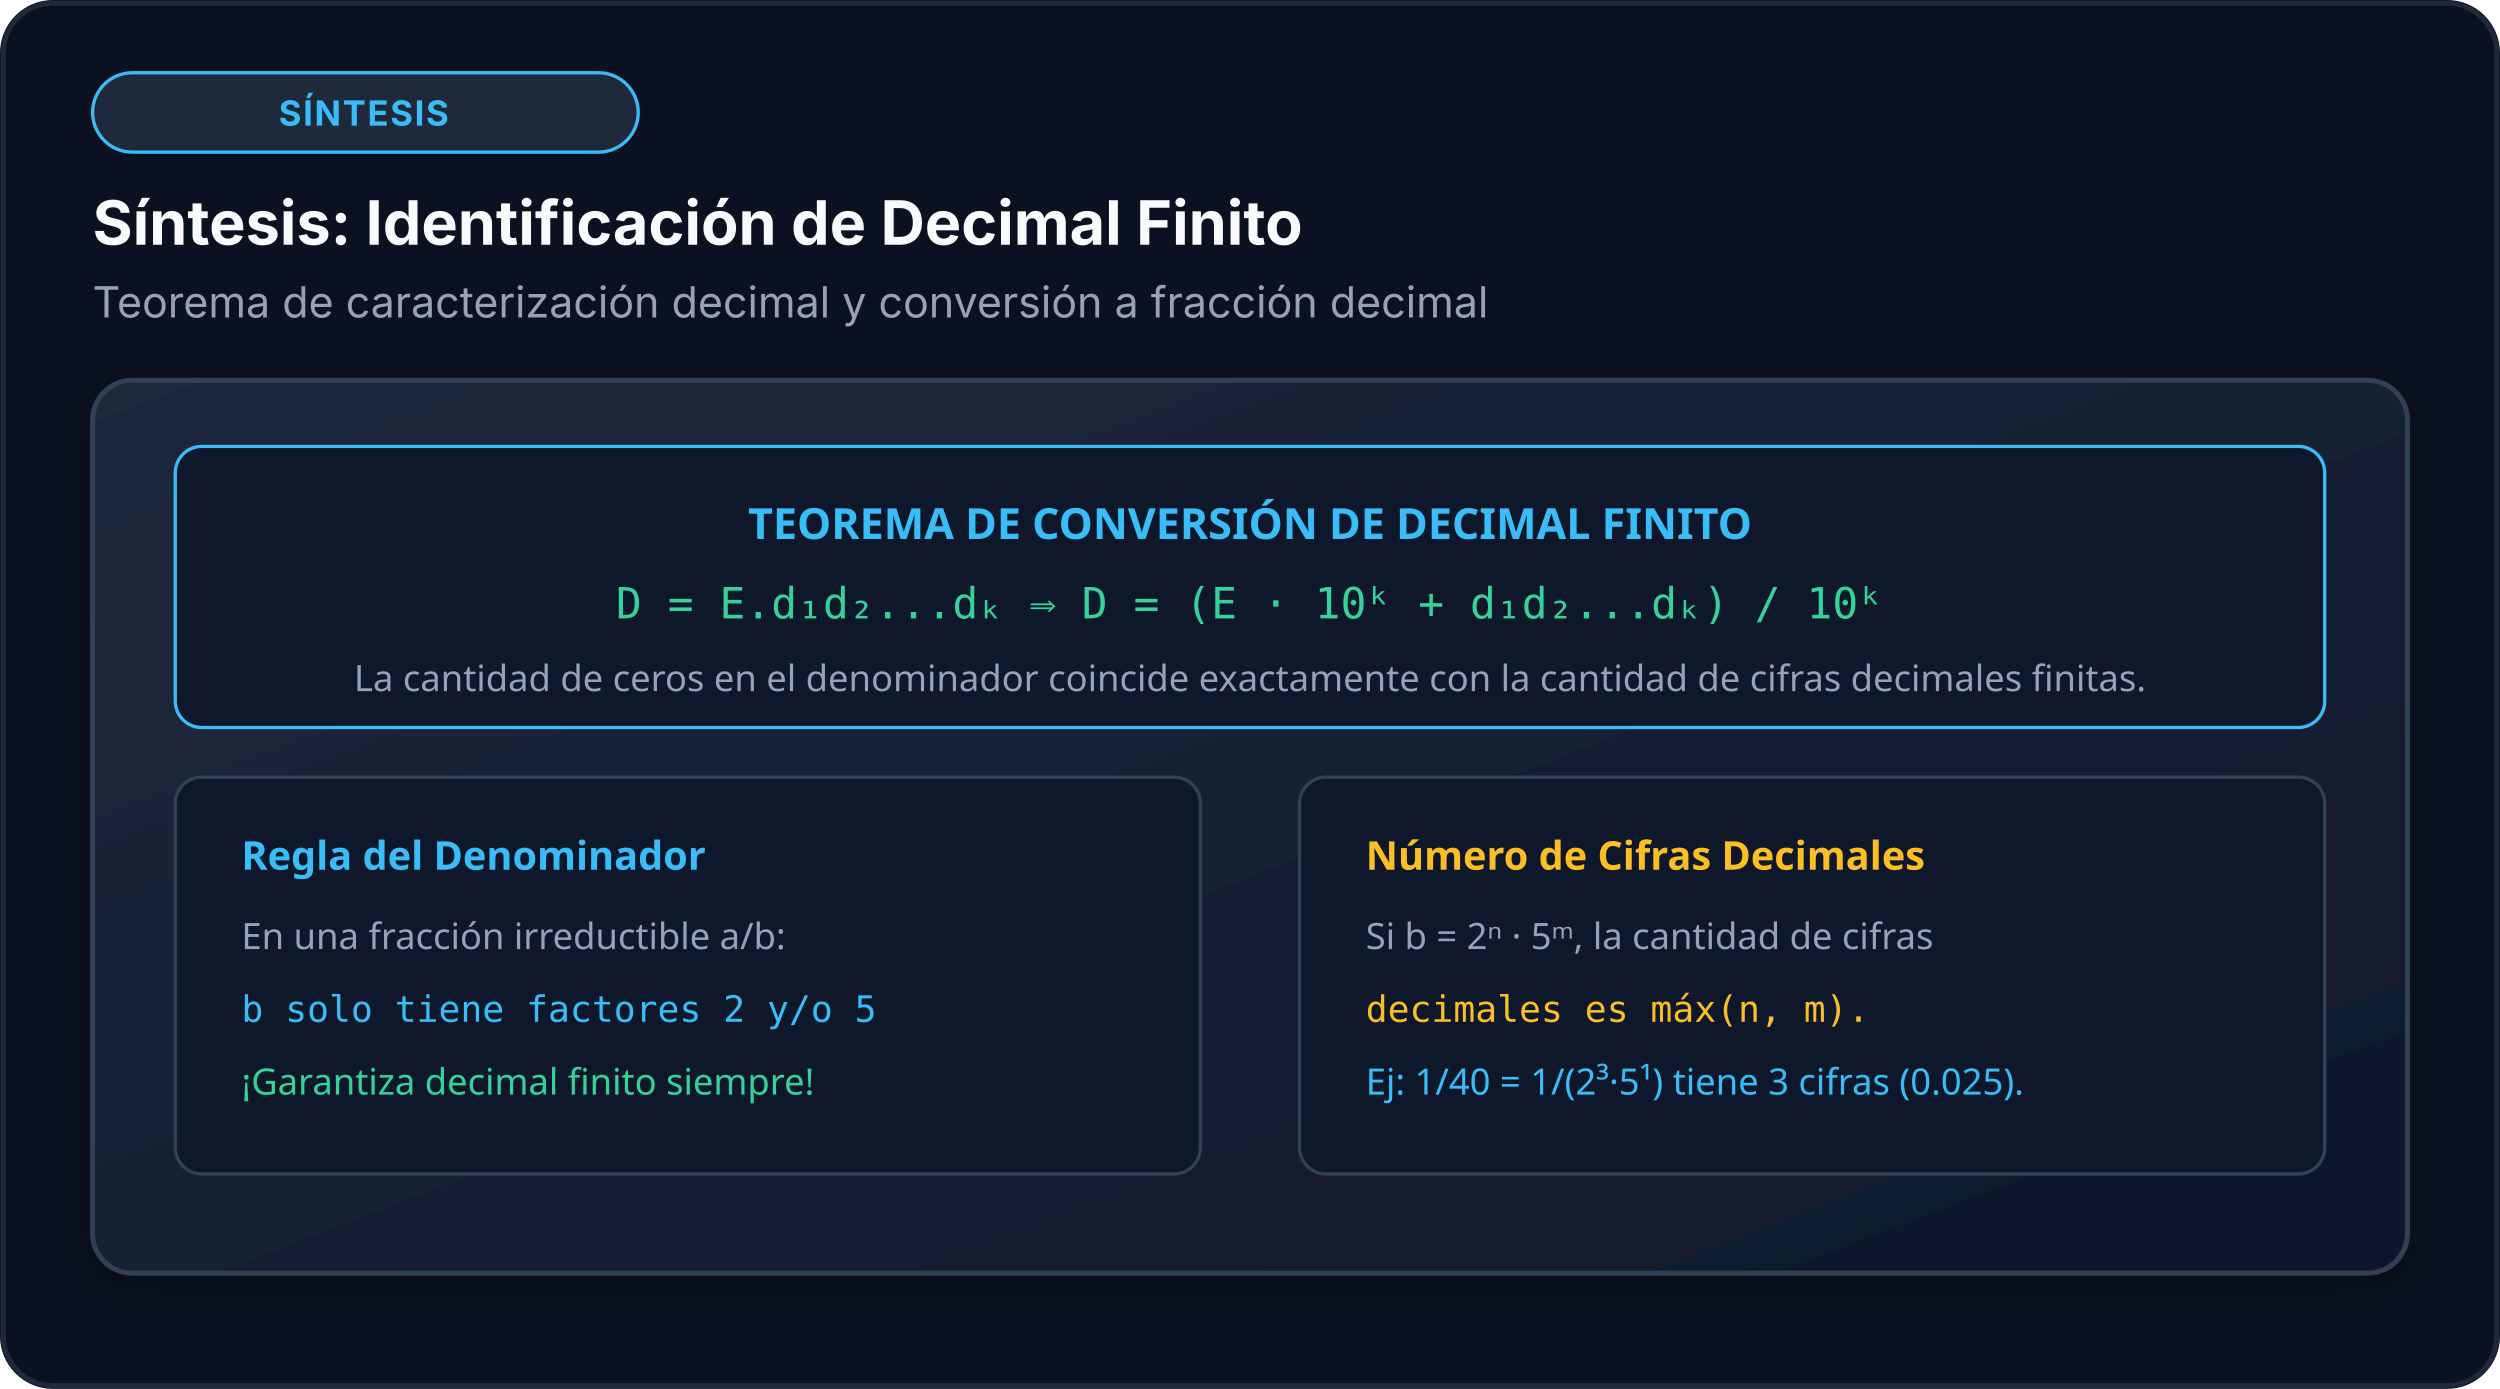
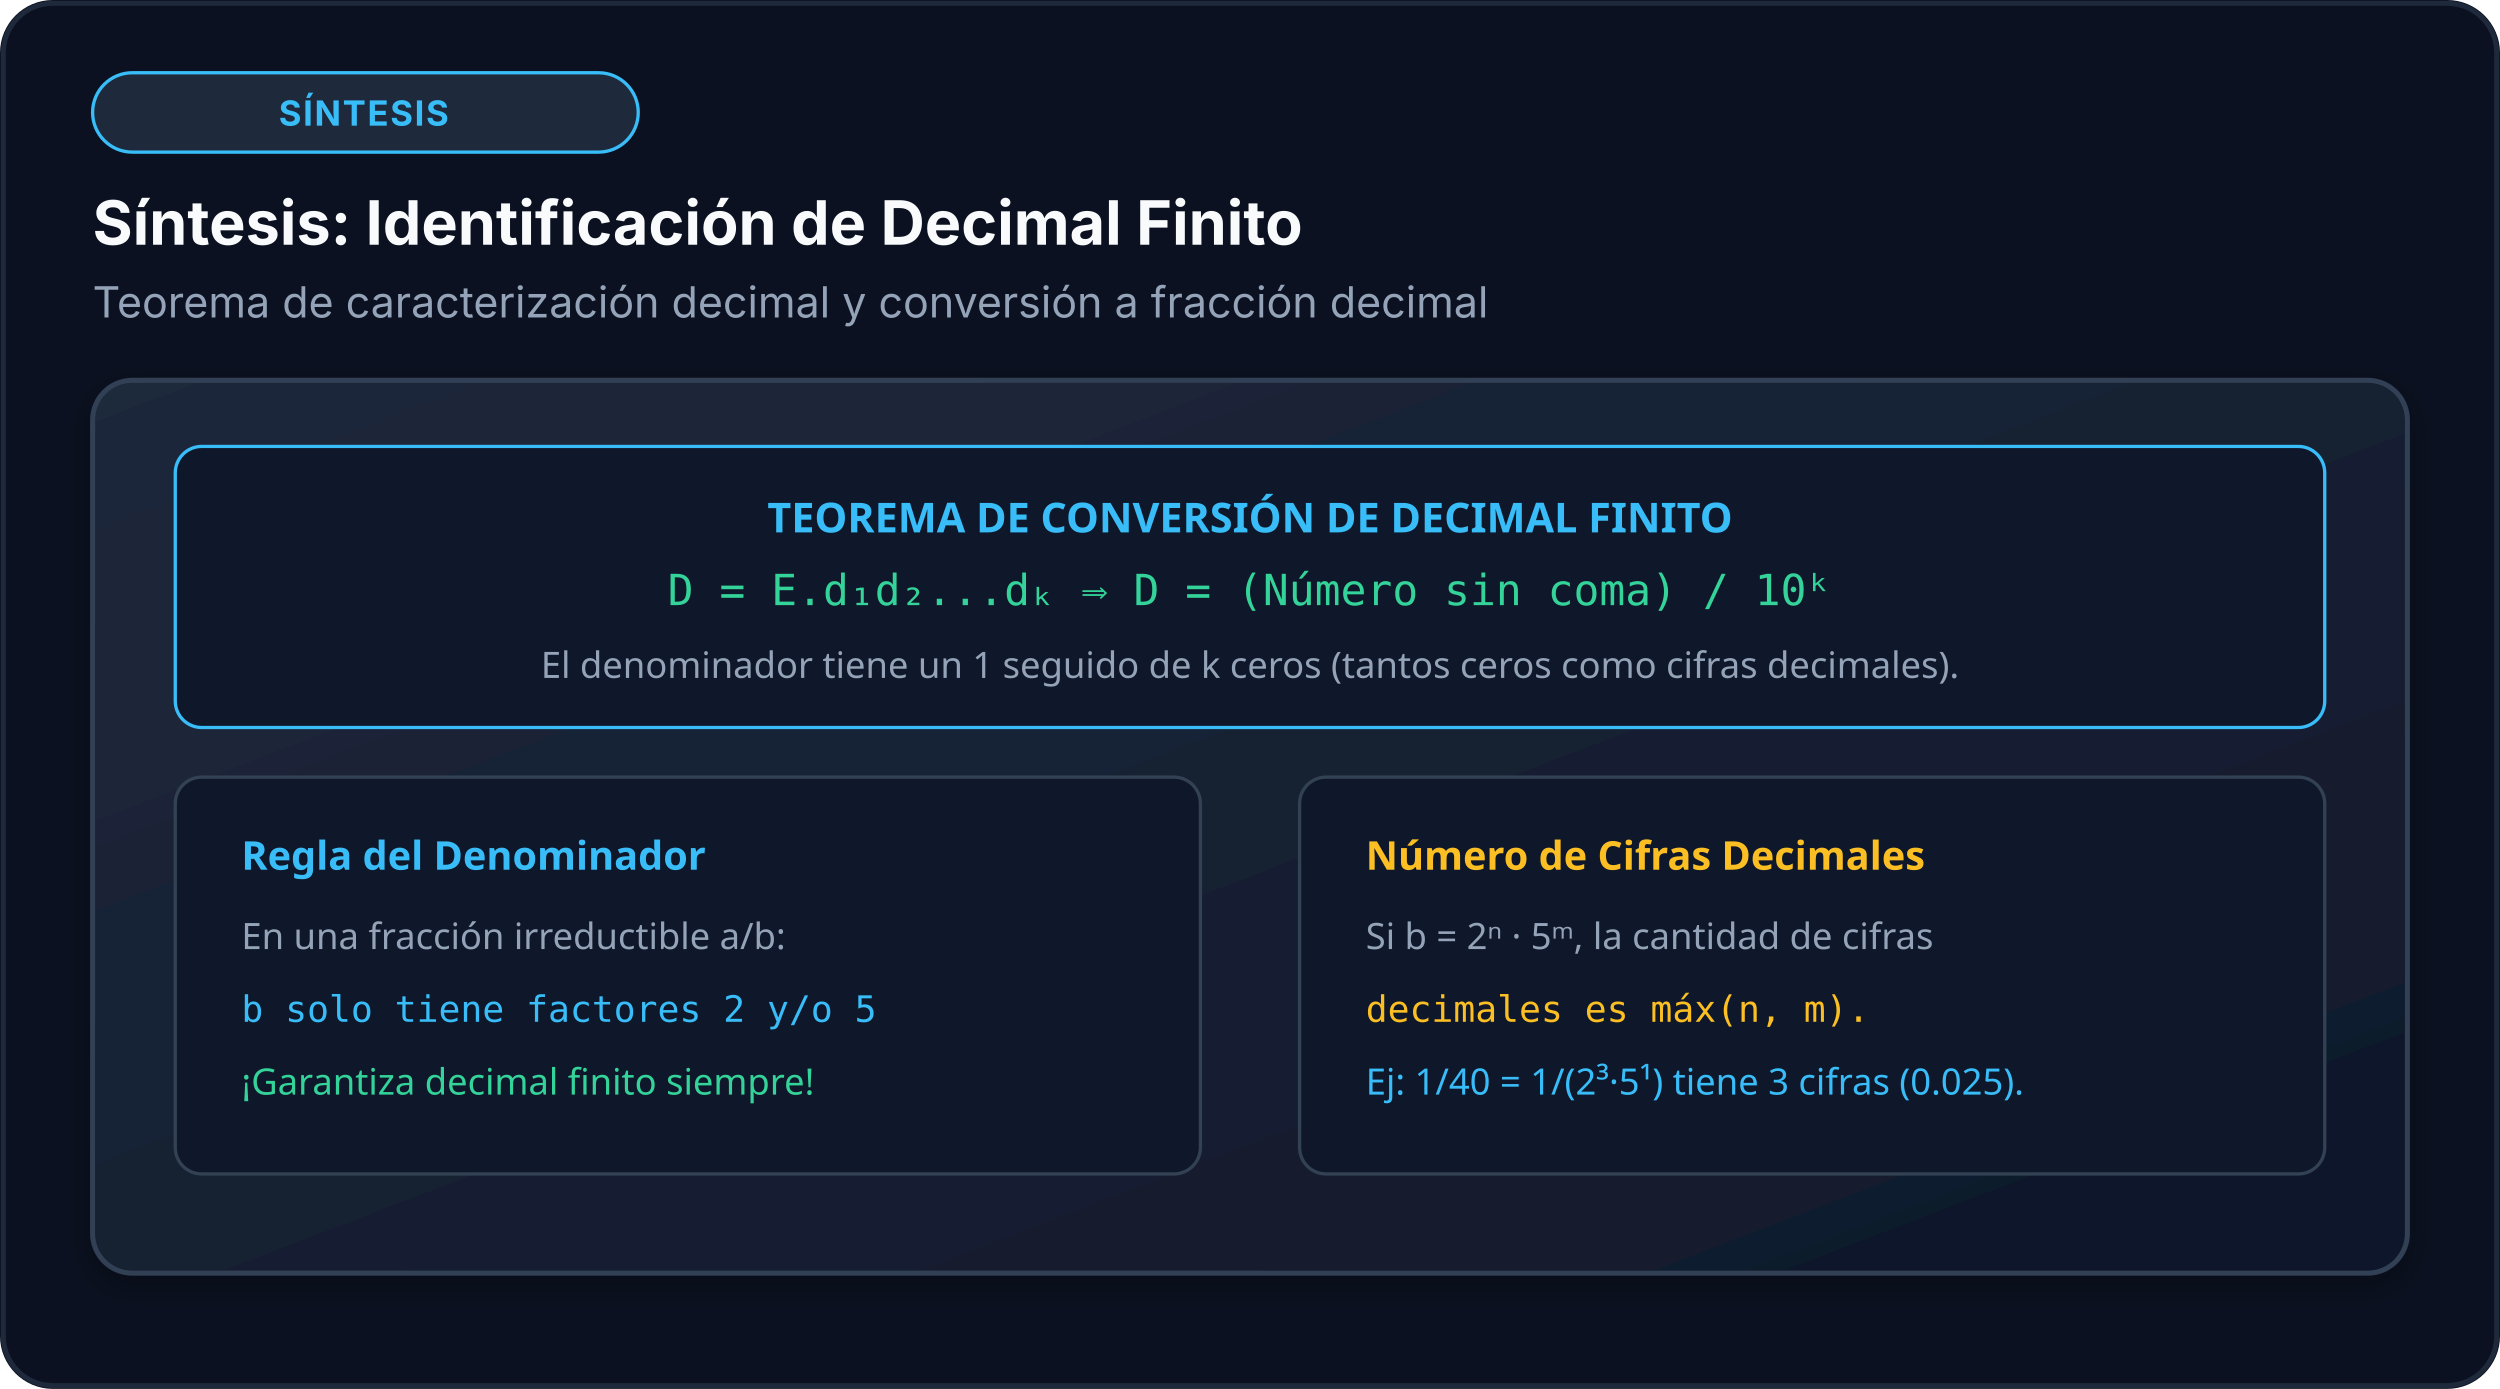
<svg xmlns="http://www.w3.org/2000/svg" viewBox="0 0 756 420" width="100%" height="100%">
  <defs>
    <linearGradient id="cardGrad" x1="0%" y1="0%" x2="100%" y2="100%">
      <stop offset="0%" stop-color="#1e293b" />
      <stop offset="100%" stop-color="#0f172a" />
    </linearGradient>
    <filter id="shadow" x="-4%" y="-4%" width="108%" height="112%">
      <feDropShadow dx="0" dy="3" stdDeviation="4" flood-color="#000000" flood-opacity="0.3" />
    </filter>
  </defs>
  <rect width="756" height="420" rx="16" fill="#0b1120" />
  <rect x="1" y="1" width="754" height="418" rx="15" fill="none" stroke="#1e293b" stroke-width="1.5" />
  <g transform="translate(28, 22)">
    <rect x="0" y="0" width="165" height="24" rx="12" fill="#1e293b" stroke="#38bdf8" stroke-width="1" />
    <text x="82" y="16" fill="#38bdf8" font-family="system-ui, -apple-system, sans-serif" font-size="10.5" font-weight="700" text-anchor="middle" letter-spacing="0.5">SÍNTESIS</text>
    <text x="0" y="52" fill="#f8fafc" font-family="system-ui, -apple-system, sans-serif" font-size="18.5" font-weight="700">Síntesis: Identificación de Decimal Finito</text>
    <text x="0" y="74" fill="#94a3b8" font-family="system-ui, -apple-system, sans-serif" font-size="13">Teorema de caracterización decimal y conversión a fracción decimal</text>
  </g>
  <g transform="translate(28, 115)">
    <rect width="700" height="270" rx="12" fill="url(#cardGrad)" stroke="#334155" stroke-width="1.5" filter="url(#shadow)" />
    <g transform="translate(25, 20)">
      <rect width="650" height="85" rx="8" fill="#0f172a" stroke="#38bdf8" />
-       <text x="325" y="28" fill="#38bdf8" font-family="system-ui, sans-serif" font-size="13" font-weight="700" text-anchor="middle">TEOREMA DE CONVERSIÓN DE DECIMAL FINITO</text>
-       <text x="325" y="52" fill="#34d399" font-family="monospace" font-size="13" text-anchor="middle">D = E.d₁d₂...dₖ  ⟹  D = (E · 10ᵏ + d₁d₂...dₖ) / 10ᵏ</text>
-       <text x="325" y="74" fill="#94a3b8" font-family="system-ui, sans-serif" font-size="11" text-anchor="middle">La cantidad de ceros en el denominador coincide exactamente con la cantidad de cifras decimales finitas.</text>
+       <text x="325" y="26" fill="#38bdf8" font-family="system-ui, sans-serif" font-size="12.5" font-weight="700" text-anchor="middle">TEOREMA DE CONVERSIÓN DE DECIMAL FINITO</text>
+       <text x="325" y="48" fill="#34d399" font-family="monospace" font-size="13" text-anchor="middle">D = E.d₁d₂...dₖ  ⟹  D = (Número sin coma) / 10ᵏ</text>
+       <text x="325" y="70" fill="#94a3b8" font-family="system-ui, sans-serif" font-size="11" text-anchor="middle">El denominador tiene un 1 seguido de k ceros (tantos ceros como cifras decimales).</text>
    </g>
    <g transform="translate(25, 120)">
      <rect width="310" height="120" rx="8" fill="#0f172a" stroke="#334155" />
      <text x="20" y="28" fill="#38bdf8" font-family="system-ui, sans-serif" font-size="12" font-weight="700">Regla del Denominador</text>
      <text x="20" y="52" fill="#94a3b8" font-family="system-ui, sans-serif" font-size="11">En una fracción irreductible a/b:</text>
      <text x="20" y="74" fill="#38bdf8" font-family="monospace" font-size="11">b solo tiene factores 2 y/o 5</text>
      <text x="20" y="96" fill="#34d399" font-family="system-ui, sans-serif" font-size="11">¡Garantiza decimal finito siempre!</text>
    </g>
    <g transform="translate(365, 120)">
      <rect width="310" height="120" rx="8" fill="#0f172a" stroke="#334155" />
      <text x="20" y="28" fill="#fbbf24" font-family="system-ui, sans-serif" font-size="12" font-weight="700">Número de Cifras Decimales</text>
      <text x="20" y="52" fill="#94a3b8" font-family="system-ui, sans-serif" font-size="11">Si b = 2ⁿ · 5ᵐ, la cantidad de cifras</text>
      <text x="20" y="74" fill="#fbbf24" font-family="monospace" font-size="11">decimales es máx(n, m).</text>
      <text x="20" y="96" fill="#38bdf8" font-family="system-ui, sans-serif" font-size="11">Ej: 1/40 = 1/(2³·5¹) tiene 3 cifras (0.025).</text>
    </g>
  </g>
</svg>
